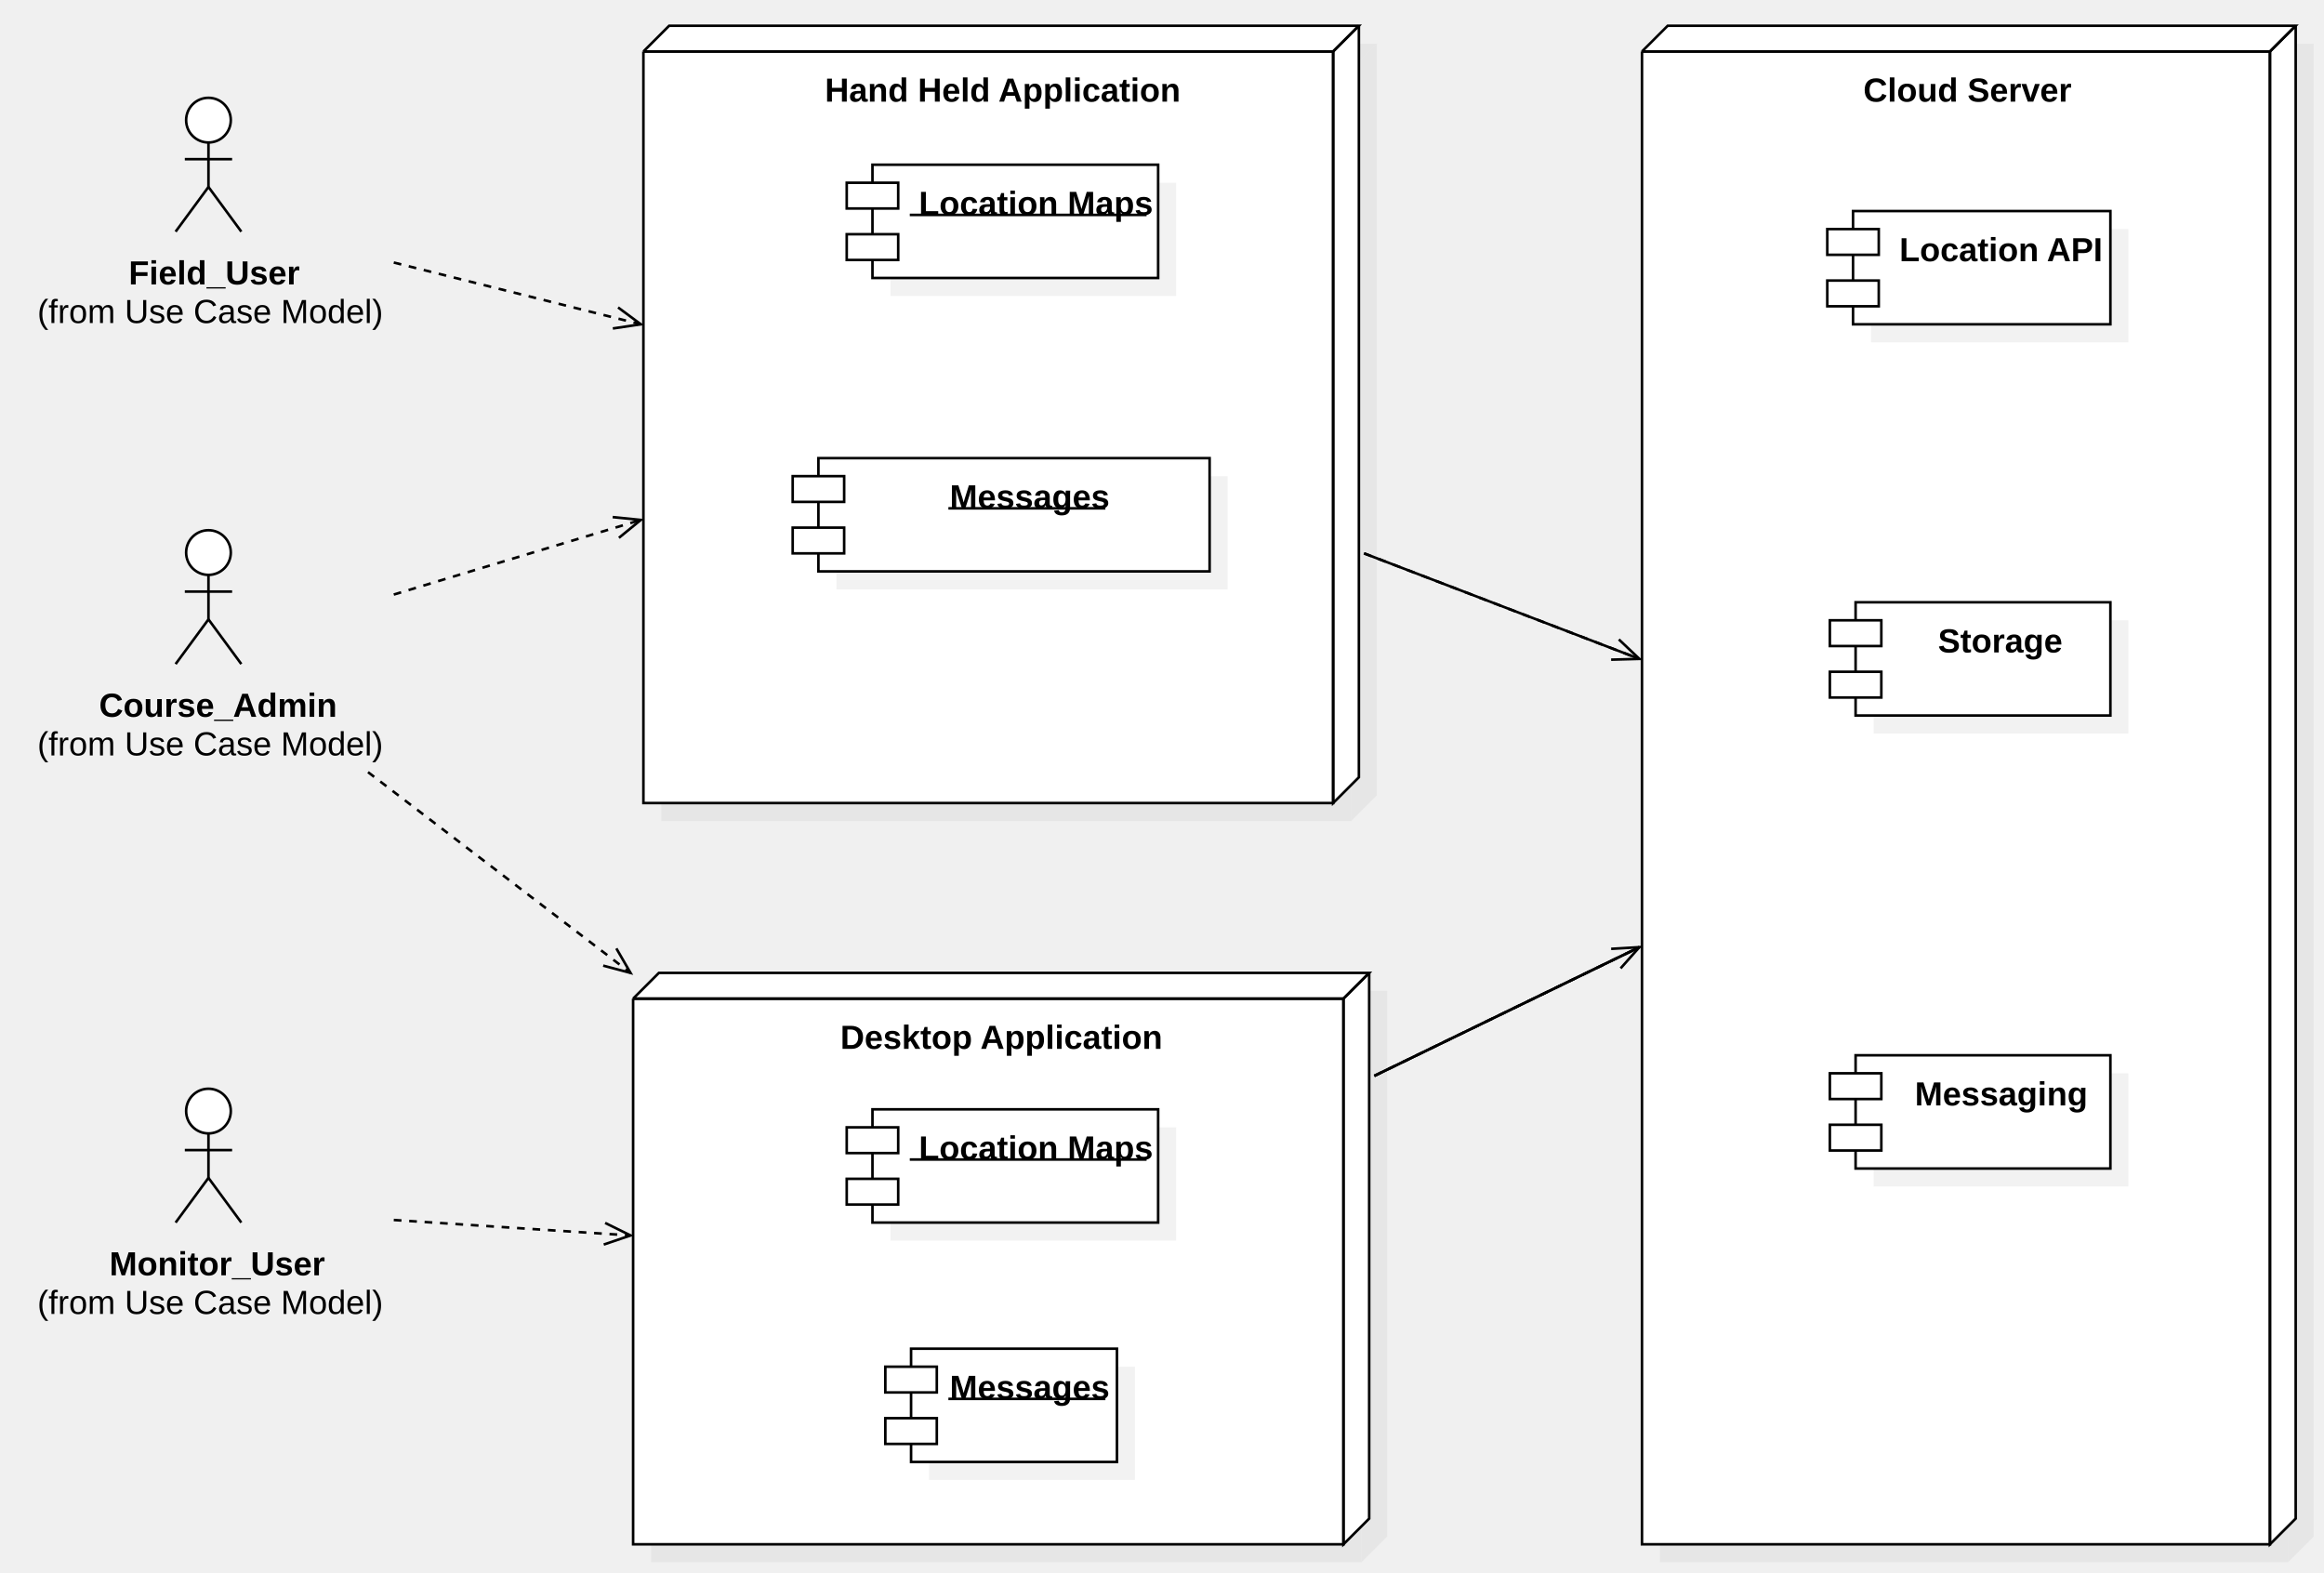
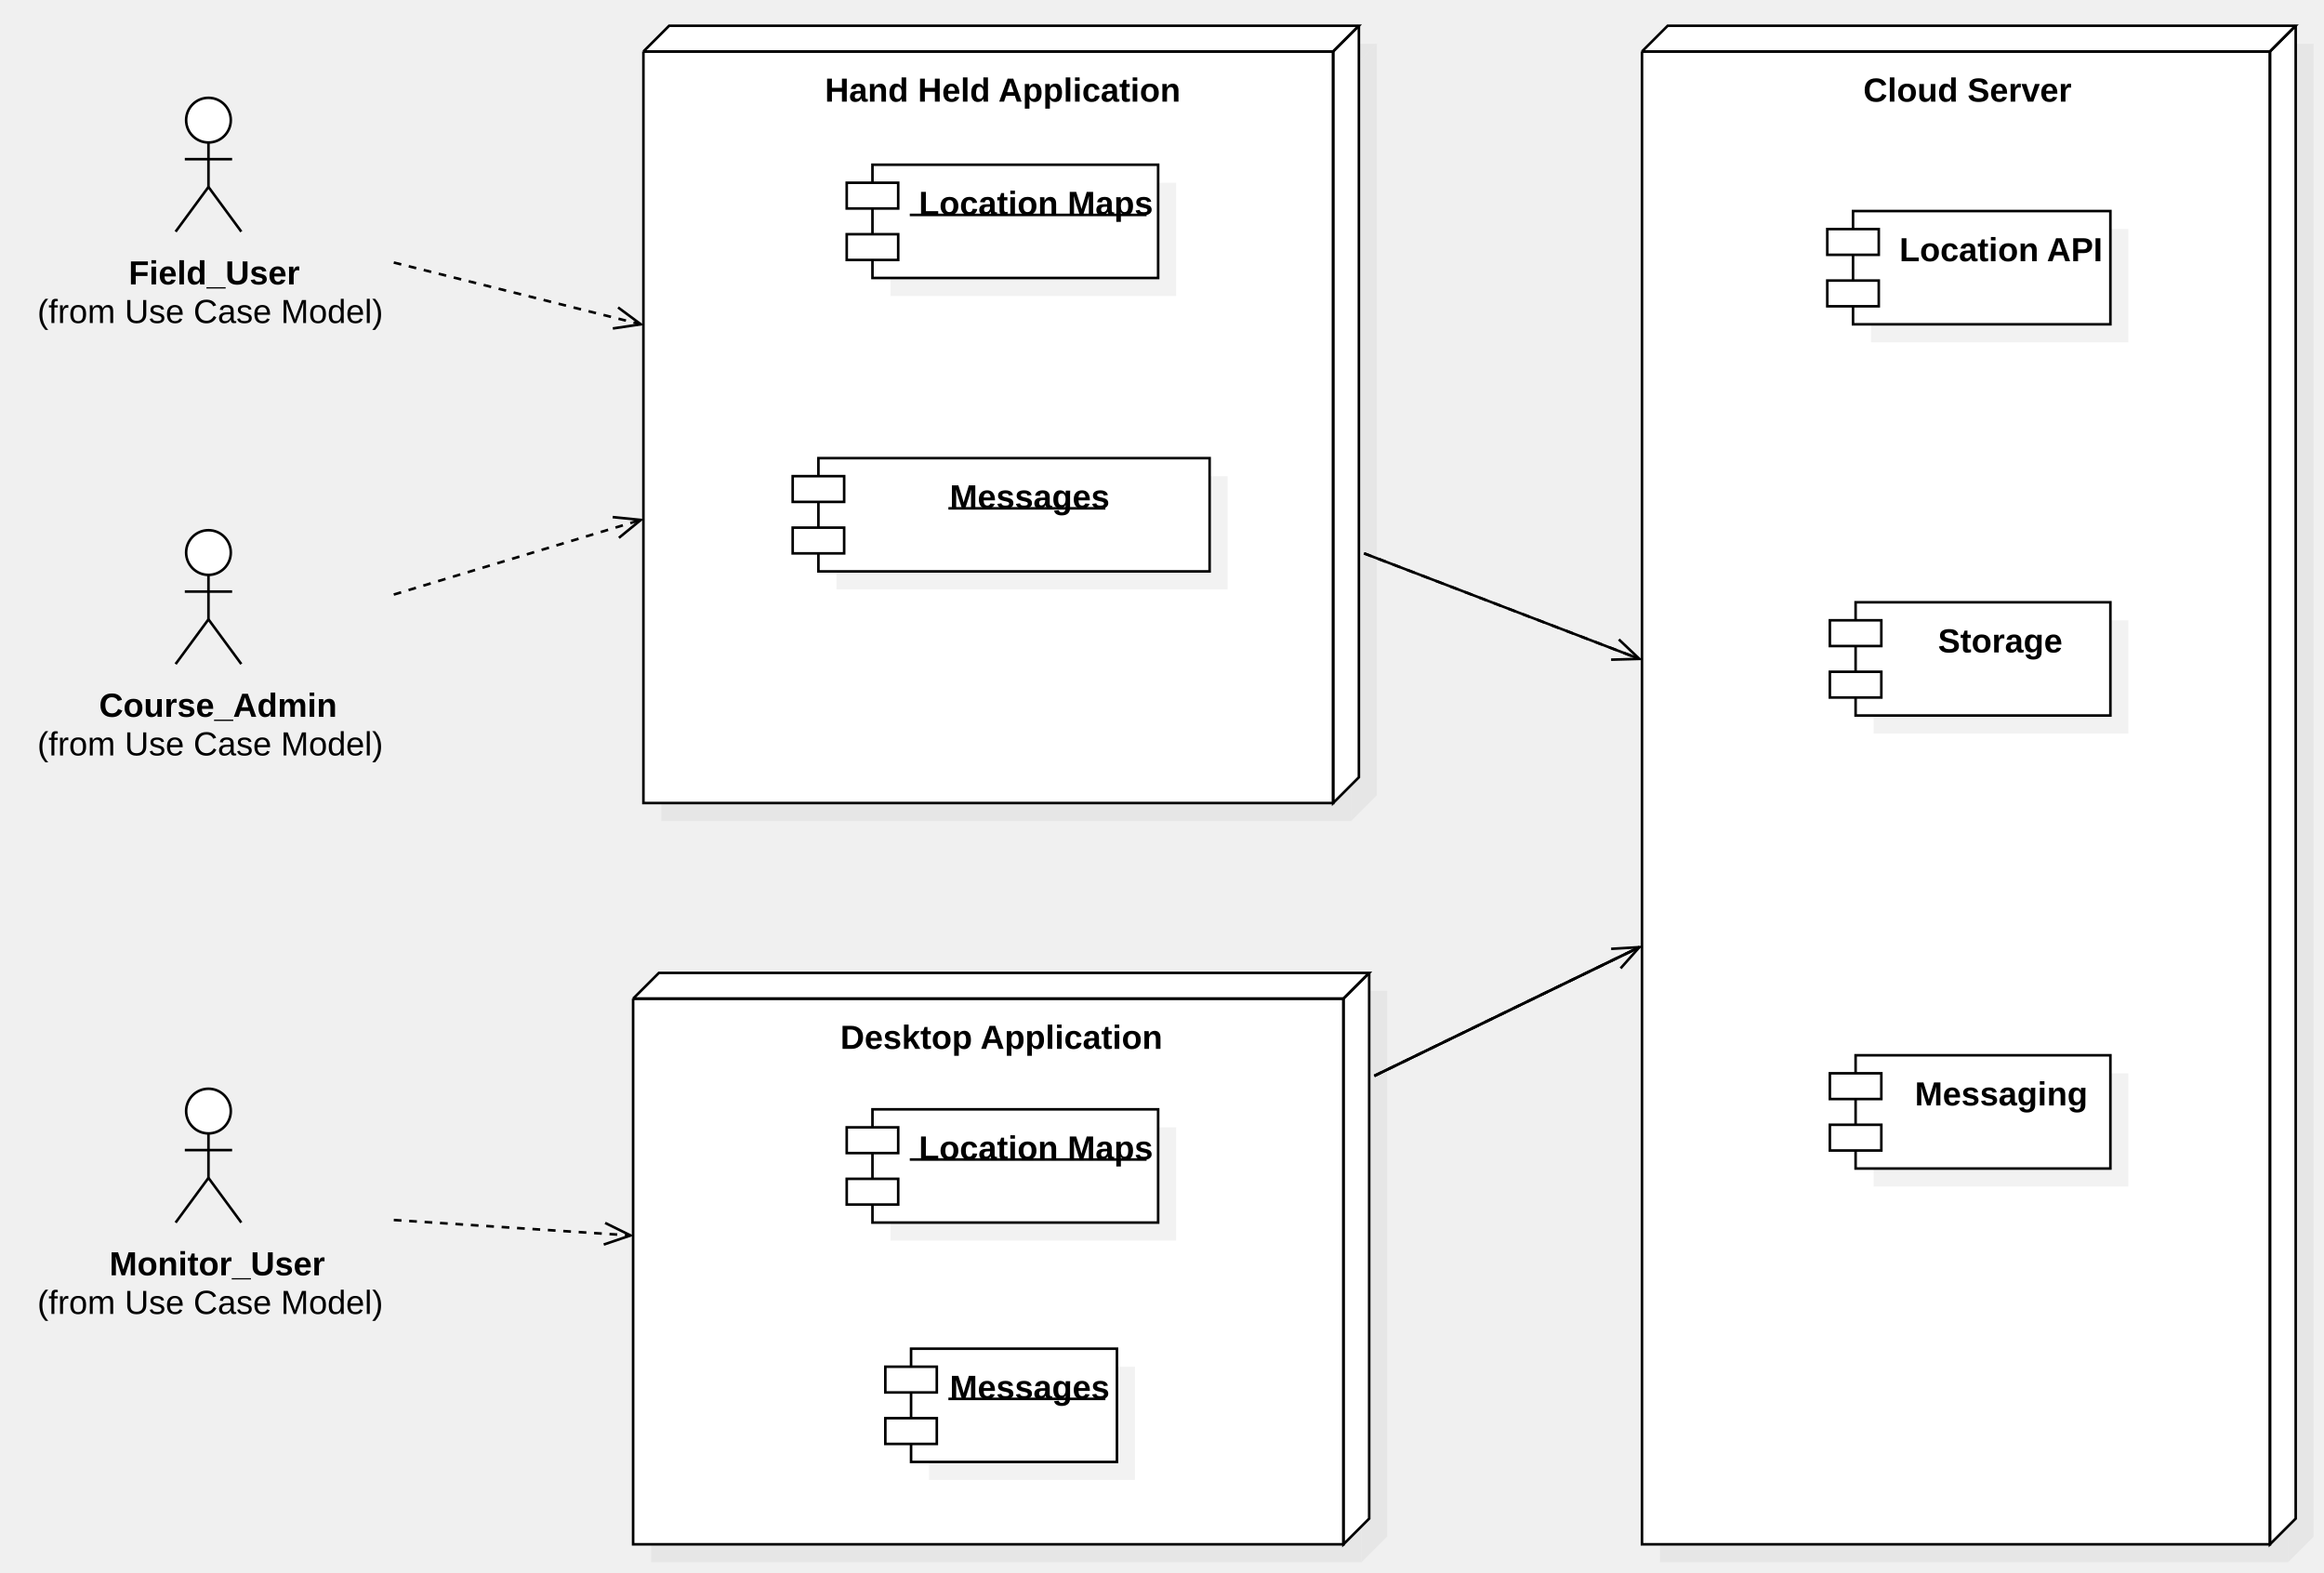
<svg xmlns="http://www.w3.org/2000/svg" version="1.1" width="903" height="611">
  <defs />
  <g>
    <g transform="translate(-162,-38) scale(1,1)">
      <path fill="#C0C0C0" stroke="none" d="M 807 65 L 1051 65 L 1051 645 L 807 645" opacity="0.2" />
    </g>
    <g transform="translate(-162,-38) scale(1,1)">
      <path fill="#C0C0C0" stroke="none" d="M 807 65 L 817 55 L 1061 55 L 1051 65" opacity="0.2" />
    </g>
    <g transform="translate(-162,-38) scale(1,1)">
      <path fill="#C0C0C0" stroke="none" d="M 1061 55 L 1051 65 L 1051 645 L 1061 635" opacity="0.2" />
    </g>
    <g transform="translate(-162,-38) scale(1,1)">
      <path fill="#ffffff" stroke="none" d="M 800 58 L 1044 58 L 1044 638 L 800 638" />
    </g>
    <g transform="translate(-162,-38) scale(1,1)">
      <path fill="#ffffff" stroke="none" d="M 800 58 L 810 48 L 1054 48 L 1044 58" />
    </g>
    <g transform="translate(-162,-38) scale(1,1)">
      <path fill="#ffffff" stroke="none" d="M 1054 48 L 1044 58 L 1044 638 L 1054 628" />
    </g>
    <g transform="translate(-162,-38) scale(1,1)">
      <path fill="none" stroke="#000000" d="M 800 58 L 1044 58 L 1044 638 L 800 638 L 800 58" stroke-miterlimit="10" />
    </g>
    <g transform="translate(-162,-38) scale(1,1)">
      <path fill="none" stroke="#000000" d="M 800 58 L 810 48 L 1054 48 L 1044 58 L 800 58" stroke-miterlimit="10" />
    </g>
    <g transform="translate(-162,-38) scale(1,1)">
      <path fill="none" stroke="#000000" d="M 1054 48 L 1044 58 L 1044 638 L 1054 628 L 1054 48" stroke-miterlimit="10" />
    </g>
    <g transform="translate(-162,-38) scale(1,1)">
      <g>
        <path fill="none" stroke="none" />
        <text fill="#000000" stroke="none" font-family="Arial" font-size="13px" font-style="normal" font-weight="bold" text-decoration="none" x="886" y="77.5">Cloud Server</text>
      </g>
    </g>
    <g transform="translate(-162,-38) scale(1,1)">
      <path fill="#C0C0C0" stroke="none" d="M 419 65 L 687 65 L 687 357 L 419 357" opacity="0.2" />
    </g>
    <g transform="translate(-162,-38) scale(1,1)">
      <path fill="#C0C0C0" stroke="none" d="M 419 65 L 429 55 L 697 55 L 687 65" opacity="0.2" />
    </g>
    <g transform="translate(-162,-38) scale(1,1)">
      <path fill="#C0C0C0" stroke="none" d="M 697 55 L 687 65 L 687 357 L 697 347" opacity="0.2" />
    </g>
    <g transform="translate(-162,-38) scale(1,1)">
      <path fill="#ffffff" stroke="none" d="M 412 58 L 680 58 L 680 350 L 412 350" />
    </g>
    <g transform="translate(-162,-38) scale(1,1)">
      <path fill="#ffffff" stroke="none" d="M 412 58 L 422 48 L 690 48 L 680 58" />
    </g>
    <g transform="translate(-162,-38) scale(1,1)">
      <path fill="#ffffff" stroke="none" d="M 690 48 L 680 58 L 680 350 L 690 340" />
    </g>
    <g transform="translate(-162,-38) scale(1,1)">
      <path fill="none" stroke="#000000" d="M 412 58 L 680 58 L 680 350 L 412 350 L 412 58" stroke-miterlimit="10" />
    </g>
    <g transform="translate(-162,-38) scale(1,1)">
      <path fill="none" stroke="#000000" d="M 412 58 L 422 48 L 690 48 L 680 58 L 412 58" stroke-miterlimit="10" />
    </g>
    <g transform="translate(-162,-38) scale(1,1)">
      <path fill="none" stroke="#000000" d="M 690 48 L 680 58 L 680 350 L 690 340 L 690 48" stroke-miterlimit="10" />
    </g>
    <g transform="translate(-162,-38) scale(1,1)">
      <g>
        <path fill="none" stroke="none" />
        <text fill="#000000" stroke="none" font-family="Arial" font-size="13px" font-style="normal" font-weight="bold" text-decoration="none" x="482.5" y="77.5">Hand Held Application</text>
      </g>
    </g>
    <g transform="translate(-162,-38) scale(1,1)">
      <path fill="#C0C0C0" stroke="none" d="M 415 433 L 691 433 L 691 645 L 415 645" opacity="0.2" />
    </g>
    <g transform="translate(-162,-38) scale(1,1)">
      <path fill="#C0C0C0" stroke="none" d="M 415 433 L 425 423 L 701 423 L 691 433" opacity="0.2" />
    </g>
    <g transform="translate(-162,-38) scale(1,1)">
      <path fill="#C0C0C0" stroke="none" d="M 701 423 L 691 433 L 691 645 L 701 635" opacity="0.2" />
    </g>
    <g transform="translate(-162,-38) scale(1,1)">
      <path fill="#ffffff" stroke="none" d="M 408 426 L 684 426 L 684 638 L 408 638" />
    </g>
    <g transform="translate(-162,-38) scale(1,1)">
      <path fill="#ffffff" stroke="none" d="M 408 426 L 418 416 L 694 416 L 684 426" />
    </g>
    <g transform="translate(-162,-38) scale(1,1)">
      <path fill="#ffffff" stroke="none" d="M 694 416 L 684 426 L 684 638 L 694 628" />
    </g>
    <g transform="translate(-162,-38) scale(1,1)">
      <path fill="none" stroke="#000000" d="M 408 426 L 684 426 L 684 638 L 408 638 L 408 426" stroke-miterlimit="10" />
    </g>
    <g transform="translate(-162,-38) scale(1,1)">
      <path fill="none" stroke="#000000" d="M 408 426 L 418 416 L 694 416 L 684 426 L 408 426" stroke-miterlimit="10" />
    </g>
    <g transform="translate(-162,-38) scale(1,1)">
      <path fill="none" stroke="#000000" d="M 694 416 L 684 426 L 684 638 L 694 628 L 694 416" stroke-miterlimit="10" />
    </g>
    <g transform="translate(-162,-38) scale(1,1)">
      <g>
        <path fill="none" stroke="none" />
        <text fill="#000000" stroke="none" font-family="Arial" font-size="13px" font-style="normal" font-weight="bold" text-decoration="none" x="488.5" y="445.5">Desktop Application</text>
      </g>
    </g>
    <g transform="translate(-162,-38) scale(1,1)">
      <path fill="#ffffff" stroke="none" d="M 234.321 84.68 C 234.321 79.886 238.207 76 243 76 C 247.793 76 251.679 79.886 251.679 84.68 C 251.679 89.474 247.793 93.36 243 93.36 C 238.207 93.36 234.321 89.474 234.321 84.68 Z" />
    </g>
    <g transform="translate(-162,-38) scale(1,1)">
      <path fill="none" stroke="#000000" d="M 234.321 84.68 C 234.321 79.886 238.207 76 243 76 C 247.793 76 251.679 79.886 251.679 84.68 C 251.679 89.474 247.793 93.36 243 93.36 C 238.207 93.36 234.321 89.474 234.321 84.68 Z" stroke-miterlimit="10" />
    </g>
    <g transform="translate(-162,-38) scale(1,1)">
      <path fill="none" stroke="#000000" d="M 243 93.36 L 243 110.64" stroke-miterlimit="10" />
    </g>
    <g transform="translate(-162,-38) scale(1,1)">
      <path fill="none" stroke="#000000" d="M 233.81 99.84 L 252.19 99.84" stroke-miterlimit="10" />
    </g>
    <g transform="translate(-162,-38) scale(1,1)">
      <path fill="none" stroke="#000000" d="M 243 110.64 L 230.236 128" stroke-miterlimit="10" />
    </g>
    <g transform="translate(-162,-38) scale(1,1)">
      <path fill="none" stroke="#000000" d="M 243 110.64 L 255.764 128" stroke-miterlimit="10" />
    </g>
    <g transform="translate(-162,-38) scale(1,1)">
      <g>
        <path fill="none" stroke="none" />
        <text fill="#000000" stroke="none" font-family="Arial" font-size="13px" font-style="normal" font-weight="bold" text-decoration="none" x="212" y="148.5">Field_User</text>
      </g>
    </g>
    <g transform="translate(-162,-38) scale(1,1)">
      <g>
        <path fill="none" stroke="none" />
        <text fill="#000000" stroke="none" font-family="Arial" font-size="13px" font-style="normal" font-weight="normal" text-decoration="none" x="176.5" y="163.5">(from Use Case Model)</text>
      </g>
    </g>
    <g transform="translate(-162,-38) scale(1,1)">
      <path fill="#ffffff" stroke="none" d="M 234.321 252.68 C 234.321 247.886 238.207 244 243 244 C 247.793 244 251.679 247.886 251.679 252.68 C 251.679 257.474 247.793 261.36 243 261.36 C 238.207 261.36 234.321 257.474 234.321 252.68 Z" />
    </g>
    <g transform="translate(-162,-38) scale(1,1)">
      <path fill="none" stroke="#000000" d="M 234.321 252.68 C 234.321 247.886 238.207 244 243 244 C 247.793 244 251.679 247.886 251.679 252.68 C 251.679 257.474 247.793 261.36 243 261.36 C 238.207 261.36 234.321 257.474 234.321 252.68 Z" stroke-miterlimit="10" />
    </g>
    <g transform="translate(-162,-38) scale(1,1)">
      <path fill="none" stroke="#000000" d="M 243 261.36 L 243 278.64" stroke-miterlimit="10" />
    </g>
    <g transform="translate(-162,-38) scale(1,1)">
      <path fill="none" stroke="#000000" d="M 233.81 267.84 L 252.19 267.84" stroke-miterlimit="10" />
    </g>
    <g transform="translate(-162,-38) scale(1,1)">
      <path fill="none" stroke="#000000" d="M 243 278.64 L 230.236 296" stroke-miterlimit="10" />
    </g>
    <g transform="translate(-162,-38) scale(1,1)">
      <path fill="none" stroke="#000000" d="M 243 278.64 L 255.764 296" stroke-miterlimit="10" />
    </g>
    <g transform="translate(-162,-38) scale(1,1)">
      <g>
        <path fill="none" stroke="none" />
        <text fill="#000000" stroke="none" font-family="Arial" font-size="13px" font-style="normal" font-weight="bold" text-decoration="none" x="200.5" y="316.5">Course_Admin</text>
      </g>
    </g>
    <g transform="translate(-162,-38) scale(1,1)">
      <g>
        <path fill="none" stroke="none" />
        <text fill="#000000" stroke="none" font-family="Arial" font-size="13px" font-style="normal" font-weight="normal" text-decoration="none" x="176.5" y="331.5">(from Use Case Model)</text>
      </g>
    </g>
    <g transform="translate(-162,-38) scale(1,1)">
      <path fill="#ffffff" stroke="none" d="M 234.321 469.68 C 234.321 464.886 238.207 461 243 461 C 247.793 461 251.679 464.886 251.679 469.68 C 251.679 474.474 247.793 478.36 243 478.36 C 238.207 478.36 234.321 474.474 234.321 469.68 Z" />
    </g>
    <g transform="translate(-162,-38) scale(1,1)">
      <path fill="none" stroke="#000000" d="M 234.321 469.68 C 234.321 464.886 238.207 461 243 461 C 247.793 461 251.679 464.886 251.679 469.68 C 251.679 474.474 247.793 478.36 243 478.36 C 238.207 478.36 234.321 474.474 234.321 469.68 Z" stroke-miterlimit="10" />
    </g>
    <g transform="translate(-162,-38) scale(1,1)">
      <path fill="none" stroke="#000000" d="M 243 478.36 L 243 495.64" stroke-miterlimit="10" />
    </g>
    <g transform="translate(-162,-38) scale(1,1)">
      <path fill="none" stroke="#000000" d="M 233.81 484.84 L 252.19 484.84" stroke-miterlimit="10" />
    </g>
    <g transform="translate(-162,-38) scale(1,1)">
      <path fill="none" stroke="#000000" d="M 243 495.64 L 230.236 513" stroke-miterlimit="10" />
    </g>
    <g transform="translate(-162,-38) scale(1,1)">
      <path fill="none" stroke="#000000" d="M 243 495.64 L 255.764 513" stroke-miterlimit="10" />
    </g>
    <g transform="translate(-162,-38) scale(1,1)">
      <g>
        <path fill="none" stroke="none" />
        <text fill="#000000" stroke="none" font-family="Arial" font-size="13px" font-style="normal" font-weight="bold" text-decoration="none" x="204.5" y="533.5">Monitor_User</text>
      </g>
    </g>
    <g transform="translate(-162,-38) scale(1,1)">
      <g>
        <path fill="none" stroke="none" />
        <text fill="#000000" stroke="none" font-family="Arial" font-size="13px" font-style="normal" font-weight="normal" text-decoration="none" x="176.5" y="548.5">(from Use Case Model)</text>
      </g>
    </g>
    <g transform="translate(-162,-38) scale(1,1)">
      <rect fill="#C0C0C0" stroke="none" x="889" y="127" width="100" height="44" opacity="0.2" />
    </g>
    <g transform="translate(-162,-38) scale(1,1)">
      <rect fill="#ffffff" stroke="none" x="882" y="120" width="100" height="44" />
    </g>
    <g transform="translate(-162,-38) scale(1,1)">
      <path fill="none" stroke="#000000" d="M 882 120 L 982 120 L 982 164 L 882 164 L 882 120 Z Z" stroke-miterlimit="10" />
    </g>
    <g transform="translate(-162,-38) scale(1,1)">
      <rect fill="#ffffff" stroke="none" x="872" y="127" width="20" height="10" />
    </g>
    <g transform="translate(-162,-38) scale(1,1)">
      <path fill="none" stroke="#000000" d="M 872 127 L 892 127 L 892 137 L 872 137 L 872 127 Z Z" stroke-miterlimit="10" />
    </g>
    <g transform="translate(-162,-38) scale(1,1)">
      <rect fill="#ffffff" stroke="none" x="872" y="147" width="20" height="10" />
    </g>
    <g transform="translate(-162,-38) scale(1,1)">
      <path fill="none" stroke="#000000" d="M 872 147 L 892 147 L 892 157 L 872 157 L 872 147 Z Z" stroke-miterlimit="10" />
    </g>
    <g transform="translate(-162,-38) scale(1,1)">
      <g>
        <path fill="none" stroke="none" />
        <text fill="#000000" stroke="none" font-family="Arial" font-size="13px" font-style="normal" font-weight="bold" text-decoration="none" x="900" y="139.5">Location API</text>
      </g>
    </g>
    <g transform="translate(-162,-38) scale(1,1)">
      <rect fill="#C0C0C0" stroke="none" x="890" y="279" width="99" height="44" opacity="0.2" />
    </g>
    <g transform="translate(-162,-38) scale(1,1)">
      <rect fill="#ffffff" stroke="none" x="883" y="272" width="99" height="44" />
    </g>
    <g transform="translate(-162,-38) scale(1,1)">
      <path fill="none" stroke="#000000" d="M 883 272 L 982 272 L 982 316 L 883 316 L 883 272 Z Z" stroke-miterlimit="10" />
    </g>
    <g transform="translate(-162,-38) scale(1,1)">
      <rect fill="#ffffff" stroke="none" x="873" y="279" width="20" height="10" />
    </g>
    <g transform="translate(-162,-38) scale(1,1)">
      <path fill="none" stroke="#000000" d="M 873 279 L 893 279 L 893 289 L 873 289 L 873 279 Z Z" stroke-miterlimit="10" />
    </g>
    <g transform="translate(-162,-38) scale(1,1)">
      <rect fill="#ffffff" stroke="none" x="873" y="299" width="20" height="10" />
    </g>
    <g transform="translate(-162,-38) scale(1,1)">
      <path fill="none" stroke="#000000" d="M 873 299 L 893 299 L 893 309 L 873 309 L 873 299 Z Z" stroke-miterlimit="10" />
    </g>
    <g transform="translate(-162,-38) scale(1,1)">
      <g>
        <path fill="none" stroke="none" />
        <text fill="#000000" stroke="none" font-family="Arial" font-size="13px" font-style="normal" font-weight="bold" text-decoration="none" x="915" y="291.5">Storage</text>
      </g>
    </g>
    <g transform="translate(-162,-38) scale(1,1)">
      <rect fill="#C0C0C0" stroke="none" x="890" y="455" width="99" height="44" opacity="0.2" />
    </g>
    <g transform="translate(-162,-38) scale(1,1)">
      <rect fill="#ffffff" stroke="none" x="883" y="448" width="99" height="44" />
    </g>
    <g transform="translate(-162,-38) scale(1,1)">
      <path fill="none" stroke="#000000" d="M 883 448 L 982 448 L 982 492 L 883 492 L 883 448 Z Z" stroke-miterlimit="10" />
    </g>
    <g transform="translate(-162,-38) scale(1,1)">
      <rect fill="#ffffff" stroke="none" x="873" y="455" width="20" height="10" />
    </g>
    <g transform="translate(-162,-38) scale(1,1)">
      <path fill="none" stroke="#000000" d="M 873 455 L 893 455 L 893 465 L 873 465 L 873 455 Z Z" stroke-miterlimit="10" />
    </g>
    <g transform="translate(-162,-38) scale(1,1)">
      <rect fill="#ffffff" stroke="none" x="873" y="475" width="20" height="10" />
    </g>
    <g transform="translate(-162,-38) scale(1,1)">
      <path fill="none" stroke="#000000" d="M 873 475 L 893 475 L 893 485 L 873 485 L 873 475 Z Z" stroke-miterlimit="10" />
    </g>
    <g transform="translate(-162,-38) scale(1,1)">
      <g>
        <path fill="none" stroke="none" />
        <text fill="#000000" stroke="none" font-family="Arial" font-size="13px" font-style="normal" font-weight="bold" text-decoration="none" x="906" y="467.5">Messaging</text>
      </g>
    </g>
    <g transform="translate(-162,-38) scale(1,1)">
      <rect fill="#C0C0C0" stroke="none" x="508" y="476" width="111" height="44" opacity="0.2" />
    </g>
    <g transform="translate(-162,-38) scale(1,1)">
      <rect fill="#ffffff" stroke="none" x="501" y="469" width="111" height="44" />
    </g>
    <g transform="translate(-162,-38) scale(1,1)">
      <path fill="none" stroke="#000000" d="M 501 469 L 612 469 L 612 513 L 501 513 L 501 469 Z Z" stroke-miterlimit="10" />
    </g>
    <g transform="translate(-162,-38) scale(1,1)">
      <rect fill="#ffffff" stroke="none" x="491" y="476" width="20" height="10" />
    </g>
    <g transform="translate(-162,-38) scale(1,1)">
      <path fill="none" stroke="#000000" d="M 491 476 L 511 476 L 511 486 L 491 486 L 491 476 Z Z" stroke-miterlimit="10" />
    </g>
    <g transform="translate(-162,-38) scale(1,1)">
      <rect fill="#ffffff" stroke="none" x="491" y="496" width="20" height="10" />
    </g>
    <g transform="translate(-162,-38) scale(1,1)">
      <path fill="none" stroke="#000000" d="M 491 496 L 511 496 L 511 506 L 491 506 L 491 496 Z Z" stroke-miterlimit="10" />
    </g>
    <g transform="translate(-162,-38) scale(1,1)">
      <g>
        <path fill="none" stroke="none" />
        <text fill="#000000" stroke="none" font-family="Arial" font-size="13px" font-style="normal" font-weight="bold" text-decoration="none" x="519" y="488.5">Location Maps</text>
        <path fill="none" stroke="#000000" d="M 607.5 488.5 L 515.5 488.5" stroke-miterlimit="10" />
      </g>
    </g>
    <g transform="translate(-162,-38) scale(1,1)">
      <rect fill="#C0C0C0" stroke="none" x="508" y="109" width="111" height="44" opacity="0.2" />
    </g>
    <g transform="translate(-162,-38) scale(1,1)">
      <rect fill="#ffffff" stroke="none" x="501" y="102" width="111" height="44" />
    </g>
    <g transform="translate(-162,-38) scale(1,1)">
      <path fill="none" stroke="#000000" d="M 501 102 L 612 102 L 612 146 L 501 146 L 501 102 Z Z" stroke-miterlimit="10" />
    </g>
    <g transform="translate(-162,-38) scale(1,1)">
      <rect fill="#ffffff" stroke="none" x="491" y="109" width="20" height="10" />
    </g>
    <g transform="translate(-162,-38) scale(1,1)">
      <path fill="none" stroke="#000000" d="M 491 109 L 511 109 L 511 119 L 491 119 L 491 109 Z Z" stroke-miterlimit="10" />
    </g>
    <g transform="translate(-162,-38) scale(1,1)">
      <rect fill="#ffffff" stroke="none" x="491" y="129" width="20" height="10" />
    </g>
    <g transform="translate(-162,-38) scale(1,1)">
      <path fill="none" stroke="#000000" d="M 491 129 L 511 129 L 511 139 L 491 139 L 491 129 Z Z" stroke-miterlimit="10" />
    </g>
    <g transform="translate(-162,-38) scale(1,1)">
      <g>
        <path fill="none" stroke="none" />
        <text fill="#000000" stroke="none" font-family="Arial" font-size="13px" font-style="normal" font-weight="bold" text-decoration="none" x="519" y="121.5">Location Maps</text>
        <path fill="none" stroke="#000000" d="M 607.5 121.5 L 515.5 121.5" stroke-miterlimit="10" />
      </g>
    </g>
    <g transform="translate(-162,-38) scale(1,1)">
      <rect fill="#C0C0C0" stroke="none" x="487" y="223" width="152" height="44" opacity="0.2" />
    </g>
    <g transform="translate(-162,-38) scale(1,1)">
      <rect fill="#ffffff" stroke="none" x="480" y="216" width="152" height="44" />
    </g>
    <g transform="translate(-162,-38) scale(1,1)">
      <path fill="none" stroke="#000000" d="M 480 216 L 632 216 L 632 260 L 480 260 L 480 216 Z Z" stroke-miterlimit="10" />
    </g>
    <g transform="translate(-162,-38) scale(1,1)">
      <rect fill="#ffffff" stroke="none" x="470" y="223" width="20" height="10" />
    </g>
    <g transform="translate(-162,-38) scale(1,1)">
      <path fill="none" stroke="#000000" d="M 470 223 L 490 223 L 490 233 L 470 233 L 470 223 Z Z" stroke-miterlimit="10" />
    </g>
    <g transform="translate(-162,-38) scale(1,1)">
      <rect fill="#ffffff" stroke="none" x="470" y="243" width="20" height="10" />
    </g>
    <g transform="translate(-162,-38) scale(1,1)">
      <path fill="none" stroke="#000000" d="M 470 243 L 490 243 L 490 253 L 470 253 L 470 243 Z Z" stroke-miterlimit="10" />
    </g>
    <g transform="translate(-162,-38) scale(1,1)">
      <g>
        <path fill="none" stroke="none" />
        <text fill="#000000" stroke="none" font-family="Arial" font-size="13px" font-style="normal" font-weight="bold" text-decoration="none" x="531" y="235.5">Messages</text>
        <path fill="none" stroke="#000000" d="M 591.5 235.5 L 530.5 235.5" stroke-miterlimit="10" />
      </g>
    </g>
    <g transform="translate(-162,-38) scale(1,1)">
      <rect fill="#C0C0C0" stroke="none" x="523" y="569" width="80" height="44" opacity="0.2" />
    </g>
    <g transform="translate(-162,-38) scale(1,1)">
      <rect fill="#ffffff" stroke="none" x="516" y="562" width="80" height="44" />
    </g>
    <g transform="translate(-162,-38) scale(1,1)">
      <path fill="none" stroke="#000000" d="M 516 562 L 596 562 L 596 606 L 516 606 L 516 562 Z Z" stroke-miterlimit="10" />
    </g>
    <g transform="translate(-162,-38) scale(1,1)">
      <rect fill="#ffffff" stroke="none" x="506" y="569" width="20" height="10" />
    </g>
    <g transform="translate(-162,-38) scale(1,1)">
      <path fill="none" stroke="#000000" d="M 506 569 L 526 569 L 526 579 L 506 579 L 506 569 Z Z" stroke-miterlimit="10" />
    </g>
    <g transform="translate(-162,-38) scale(1,1)">
      <rect fill="#ffffff" stroke="none" x="506" y="589" width="20" height="10" />
    </g>
    <g transform="translate(-162,-38) scale(1,1)">
      <path fill="none" stroke="#000000" d="M 506 589 L 526 589 L 526 599 L 506 599 L 506 589 Z Z" stroke-miterlimit="10" />
    </g>
    <g transform="translate(-162,-38) scale(1,1)">
      <g>
        <path fill="none" stroke="none" />
        <text fill="#000000" stroke="none" font-family="Arial" font-size="13px" font-style="normal" font-weight="bold" text-decoration="none" x="531" y="581.5">Messages</text>
        <path fill="none" stroke="#000000" d="M 591.5 581.5 L 530.5 581.5" stroke-miterlimit="10" />
      </g>
    </g>
    <g transform="translate(-162,-38) scale(1,1)">
      <path fill="none" stroke="#000000" d="M 692 253 L 799 294" stroke-miterlimit="10" stroke-dasharray="3" />
    </g>
    <g transform="translate(-162,-38) scale(1,1)">
      <path fill="none" stroke="#000000" d="M 788.004 294.295 L 799 294 L 791.016 286.433" stroke-miterlimit="10" />
    </g>
    <g transform="translate(-162,-38) scale(1,1)">
      <path fill="none" stroke="#000000" d="M 696 456 L 799 406" stroke-miterlimit="10" stroke-dasharray="3" />
    </g>
    <g transform="translate(-162,-38) scale(1,1)">
      <path fill="none" stroke="#000000" d="M 791.696 414.225 L 799 406 L 788.019 406.651" stroke-miterlimit="10" />
    </g>
    <g transform="translate(-162,-38) scale(1,1)">
      <path fill="none" stroke="#000000" d="M 315 140 L 411 164" stroke-miterlimit="10" stroke-dasharray="3" />
    </g>
    <g transform="translate(-162,-38) scale(1,1)">
      <path fill="none" stroke="#000000" d="M 400.12 165.619 L 411 164 L 402.162 157.451" stroke-miterlimit="10" />
    </g>
    <g transform="translate(-162,-38) scale(1,1)">
      <path fill="none" stroke="#000000" d="M 315 269 L 411 240" stroke-miterlimit="10" stroke-dasharray="3" />
    </g>
    <g transform="translate(-162,-38) scale(1,1)">
      <path fill="none" stroke="#000000" d="M 402.489 246.968 L 411 240 L 400.054 238.909" stroke-miterlimit="10" />
    </g>
    <g transform="translate(-162,-38) scale(1,1)">
      <path fill="none" stroke="#000000" d="M 315 512 L 407 518" stroke-miterlimit="10" stroke-dasharray="3" />
    </g>
    <g transform="translate(-162,-38) scale(1,1)">
      <path fill="none" stroke="#000000" d="M 396.585 521.539 L 407 518 L 397.133 513.138" stroke-miterlimit="10" />
    </g>
    <g transform="translate(-162,-38) scale(1,1)">
-       <path fill="none" stroke="#000000" d="M 305 338 L 407 416" stroke-miterlimit="10" stroke-dasharray="3" />
-     </g>
-     <g transform="translate(-162,-38) scale(1,1)">
-       <path fill="none" stroke="#000000" d="M 396.37 413.171 L 407 416 L 401.484 406.483" stroke-miterlimit="10" />
-     </g>
-     <g transform="translate(-162,-38) scale(1,1)">
      <path fill="none" stroke="#000000" d="M 696 456 L 799 406" stroke-miterlimit="10" />
    </g>
    <g transform="translate(-162,-38) scale(1,1)">
      <path fill="none" stroke="#000000" d="M 692 253 L 799 294" stroke-miterlimit="10" />
    </g>
    <g transform="translate(-162,-38) scale(1,1)">
      <path fill="none" stroke="#000000" d="M 799 406 L 696 456" stroke-miterlimit="10" />
    </g>
  </g>
</svg>
